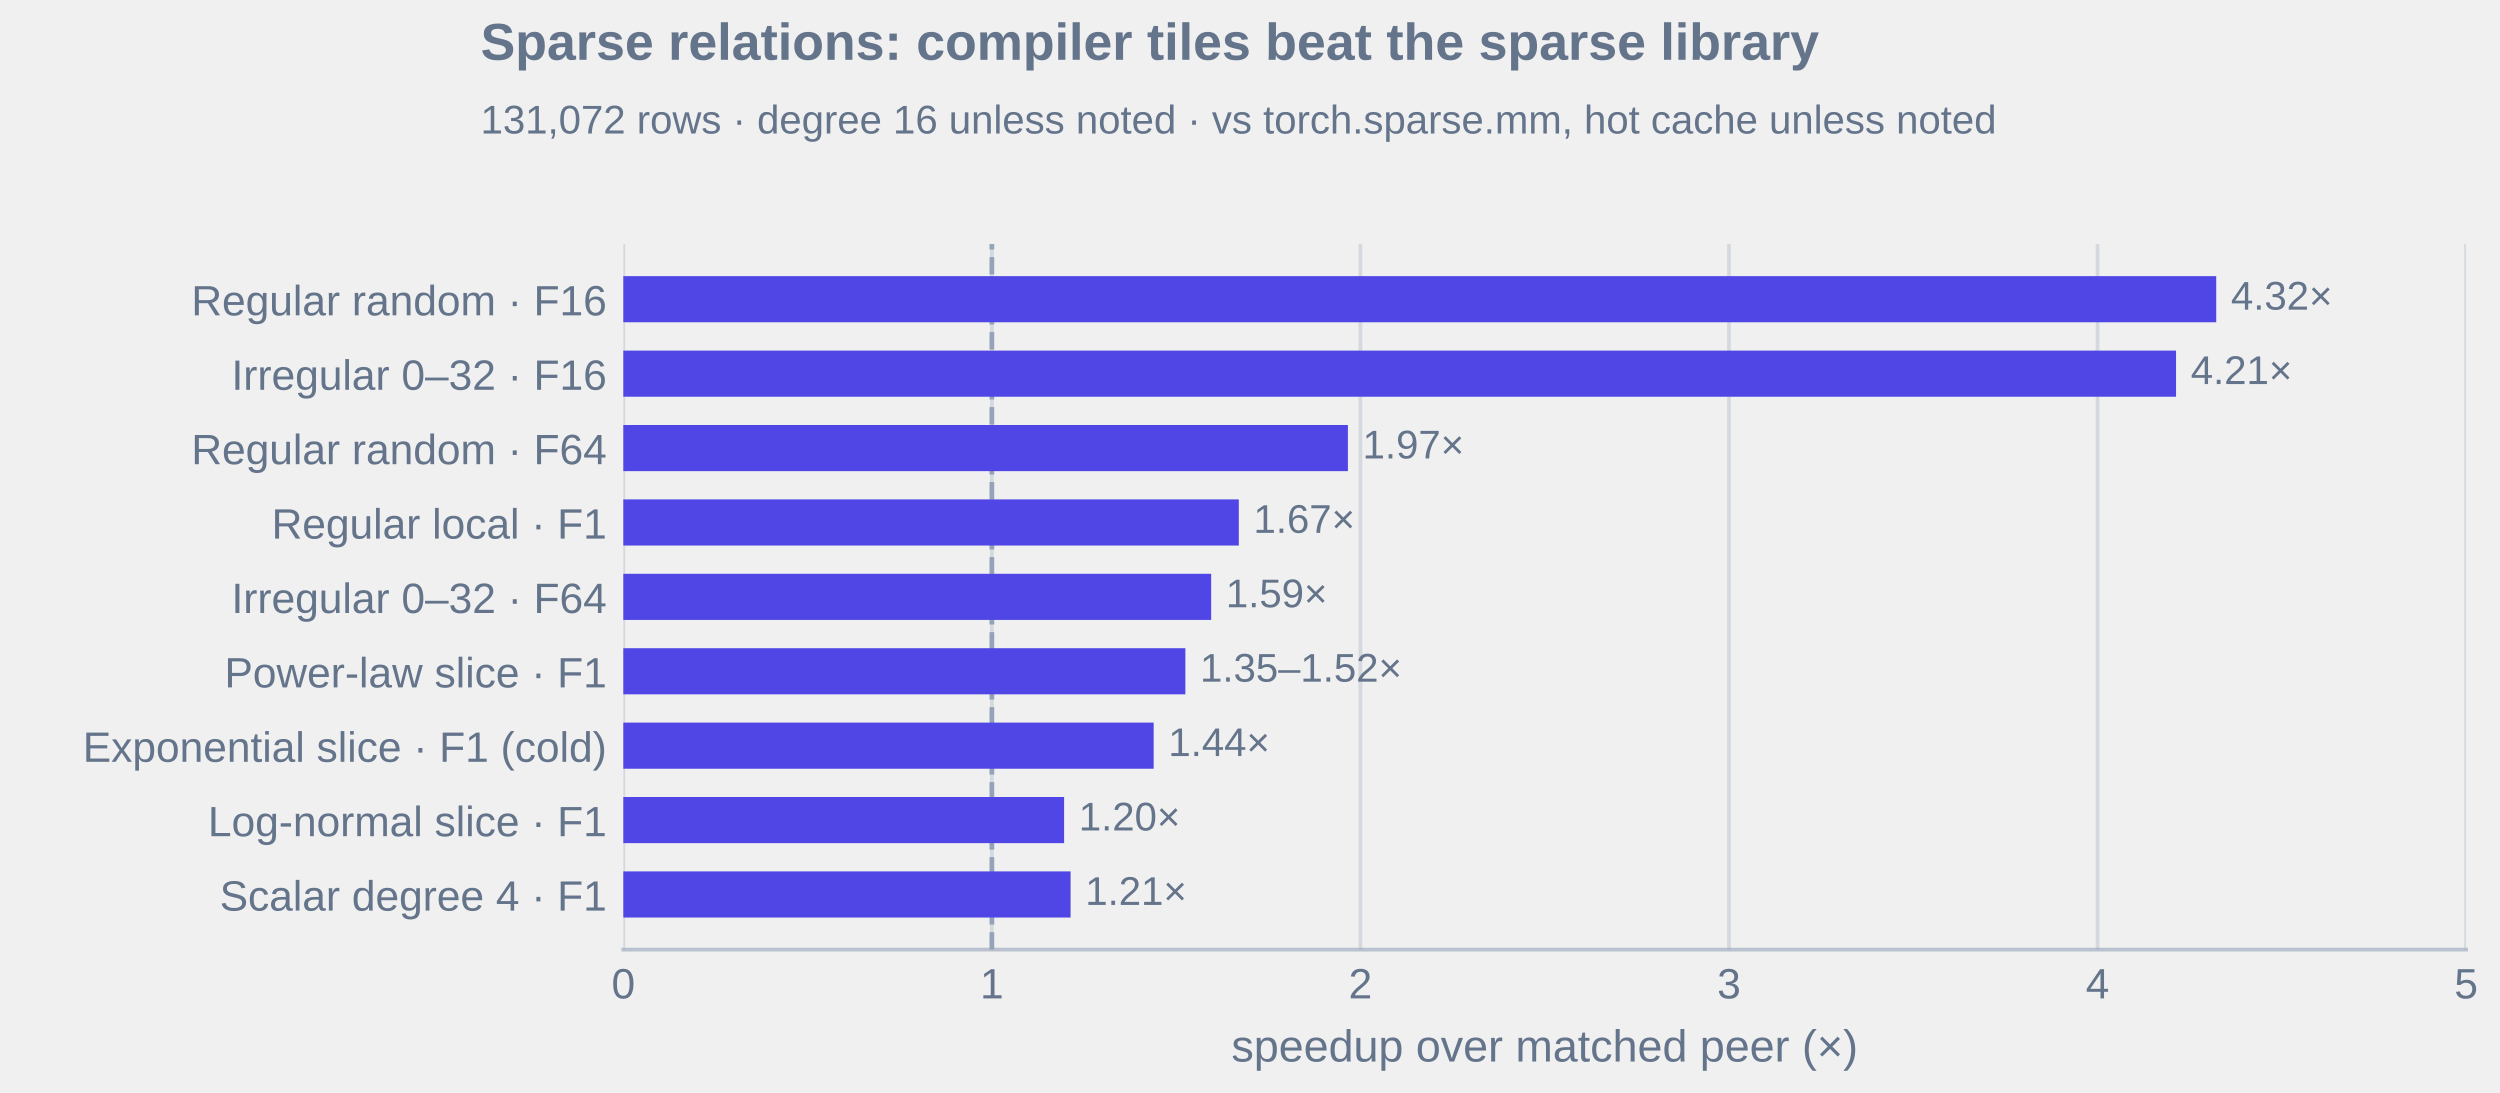
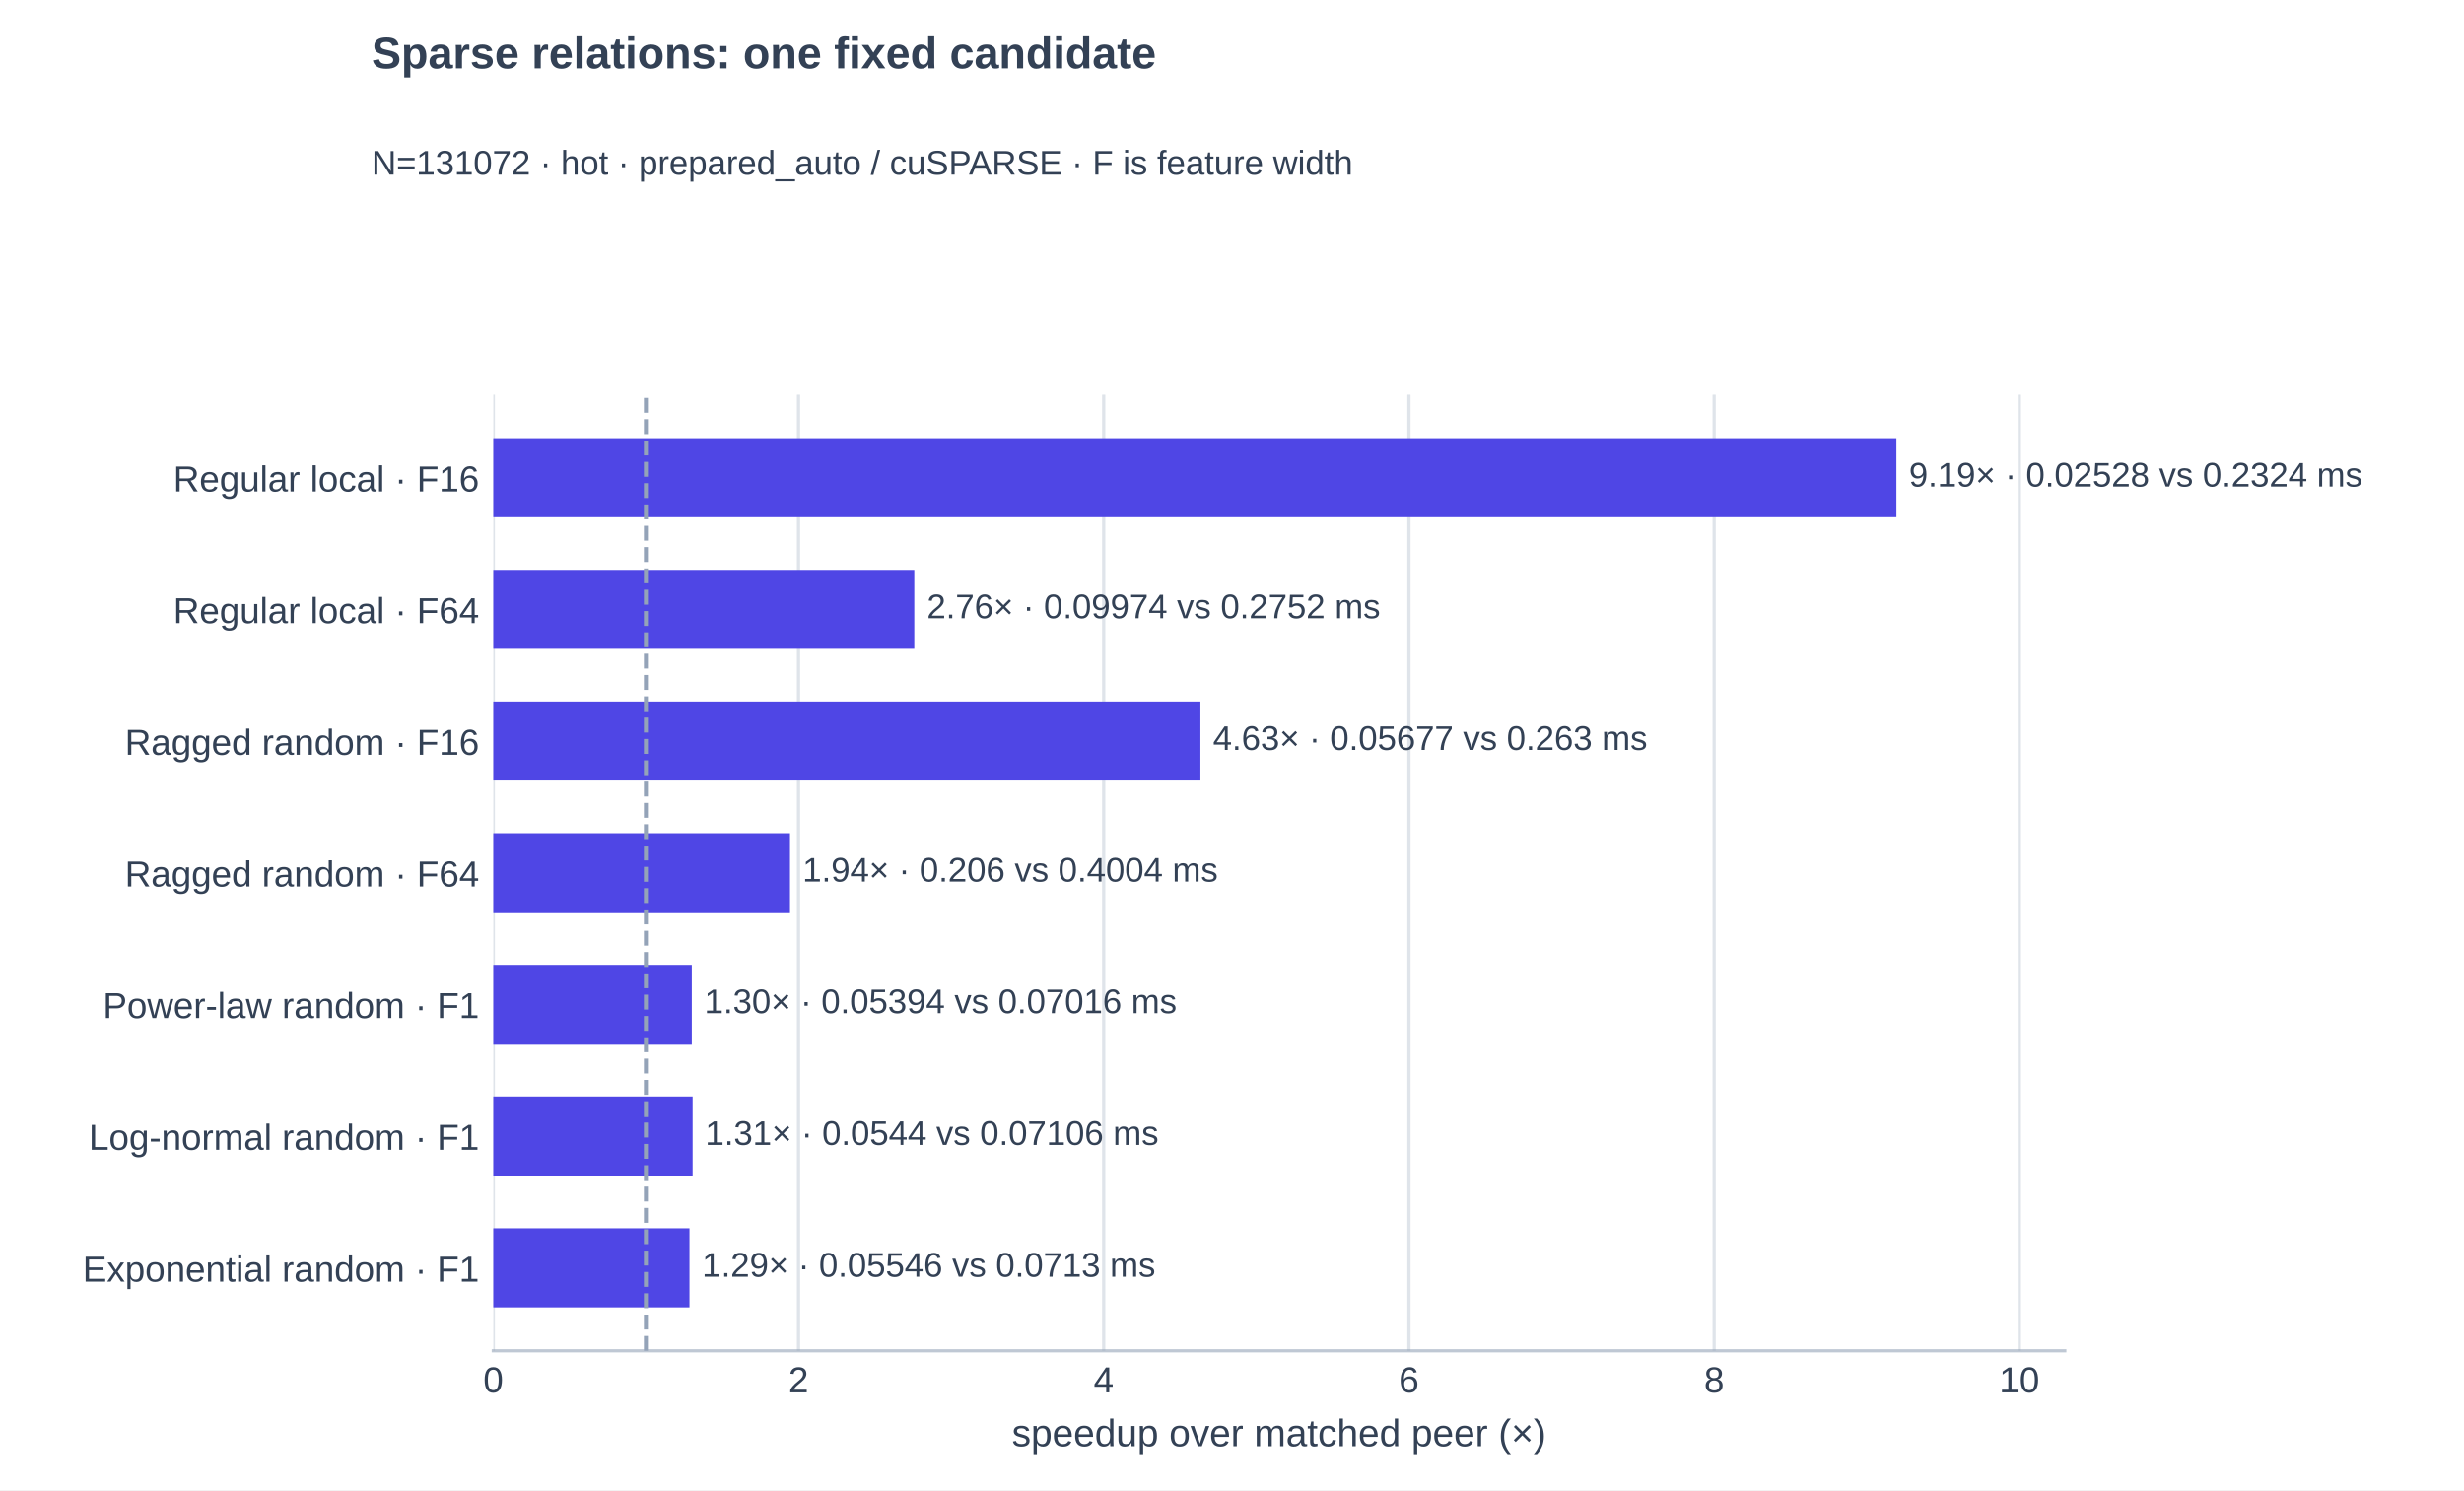
- <svg xmlns="http://www.w3.org/2000/svg" width="529.899pt" height="231.603pt" viewBox="0 0 529.899 231.603" version="1.1">
+ <svg xmlns="http://www.w3.org/2000/svg" width="612.444pt" height="370.441pt" viewBox="0 0 612.444 370.441" version="1.1">
  <defs>
    <style type="text/css">*{stroke-linejoin: round; stroke-linecap: butt}</style>
  </defs>
  <g id="figure_1">
    <g id="patch_1">
-       <path d="M 0 231.603  L 529.899 231.603  L 529.899 -0  L 0 -0  L 0 231.603  z " style="fill: none" />
+       <path d="M 0 370.441 L 612.444 370.441 L 612.444 0 L 0 0 z " style="fill: #ffffff" />
    </g>
    <g id="axes_1">
      <g id="patch_2">
-         <path d="M 132.116 201.282  L 522.716 201.282  L 522.716 51.738  L 132.116 51.738  L 132.116 201.282  z " style="fill: none" />
+         <path d="M 122.614 335.8 L 513.214 335.8 L 513.214 98.113 L 122.614 98.113 z " style="fill: #ffffff" />
      </g>
      <g id="matplotlib.axis_1">
        <g id="xtick_1">
          <g id="line2d_1">
-             <path d="M 132.116 201.282  L 132.116 51.738  " clip-path="url(#pd9f00345eb)" style="fill: none; stroke: #94a3b8; stroke-opacity: 0.3; stroke-width: 0.8; stroke-linecap: square" />
+             <path d="M 122.614 335.8 L 122.614 98.113 " clip-path="url(#p16fd65650d)" style="fill: none; stroke: #94a3b8; stroke-opacity: 0.3; stroke-width: 0.8; stroke-linecap: square" />
          </g>
          <g id="line2d_2" />
          <g id="text_1">
-             <text style="font-size: 9px; font-family: 'Arial', 'Helvetica Neue', 'Helvetica', 'Liberation Sans', 'DejaVu Sans', sans-serif; text-anchor: middle; fill: #64748b" x="132.116" y="211.62" transform="rotate(-0 132.1156 211.6202)">0</text>
+             <text style="font-size: 9px; font-family: 'Arial', 'Helvetica Neue', 'Helvetica', 'Liberation Sans', 'DejaVu Sans', sans-serif; text-anchor: middle; fill: #334155" x="122.614" y="346.138" transform="rotate(-0 122.6136 346.1378)">0</text>
          </g>
        </g>
        <g id="xtick_2">
          <g id="line2d_3">
-             <path d="M 210.236 201.282  L 210.236 51.738  " clip-path="url(#pd9f00345eb)" style="fill: none; stroke: #94a3b8; stroke-opacity: 0.3; stroke-width: 0.8; stroke-linecap: square" />
+             <path d="M 198.476 335.8 L 198.476 98.113 " clip-path="url(#p16fd65650d)" style="fill: none; stroke: #94a3b8; stroke-opacity: 0.3; stroke-width: 0.8; stroke-linecap: square" />
          </g>
          <g id="line2d_4" />
          <g id="text_2">
-             <text style="font-size: 9px; font-family: 'Arial', 'Helvetica Neue', 'Helvetica', 'Liberation Sans', 'DejaVu Sans', sans-serif; text-anchor: middle; fill: #64748b" x="210.236" y="211.62" transform="rotate(-0 210.2356 211.6202)">1</text>
+             <text style="font-size: 9px; font-family: 'Arial', 'Helvetica Neue', 'Helvetica', 'Liberation Sans', 'DejaVu Sans', sans-serif; text-anchor: middle; fill: #334155" x="198.476" y="346.138" transform="rotate(-0 198.4758 346.1378)">2</text>
          </g>
        </g>
        <g id="xtick_3">
          <g id="line2d_5">
-             <path d="M 288.356 201.282  L 288.356 51.738  " clip-path="url(#pd9f00345eb)" style="fill: none; stroke: #94a3b8; stroke-opacity: 0.3; stroke-width: 0.8; stroke-linecap: square" />
+             <path d="M 274.338 335.8 L 274.338 98.113 " clip-path="url(#p16fd65650d)" style="fill: none; stroke: #94a3b8; stroke-opacity: 0.3; stroke-width: 0.8; stroke-linecap: square" />
          </g>
          <g id="line2d_6" />
          <g id="text_3">
-             <text style="font-size: 9px; font-family: 'Arial', 'Helvetica Neue', 'Helvetica', 'Liberation Sans', 'DejaVu Sans', sans-serif; text-anchor: middle; fill: #64748b" x="288.356" y="211.62" transform="rotate(-0 288.3556 211.6202)">2</text>
+             <text style="font-size: 9px; font-family: 'Arial', 'Helvetica Neue', 'Helvetica', 'Liberation Sans', 'DejaVu Sans', sans-serif; text-anchor: middle; fill: #334155" x="274.338" y="346.138" transform="rotate(-0 274.338 346.1378)">4</text>
          </g>
        </g>
        <g id="xtick_4">
          <g id="line2d_7">
-             <path d="M 366.476 201.282  L 366.476 51.738  " clip-path="url(#pd9f00345eb)" style="fill: none; stroke: #94a3b8; stroke-opacity: 0.3; stroke-width: 0.8; stroke-linecap: square" />
+             <path d="M 350.2 335.8 L 350.2 98.113 " clip-path="url(#p16fd65650d)" style="fill: none; stroke: #94a3b8; stroke-opacity: 0.3; stroke-width: 0.8; stroke-linecap: square" />
          </g>
          <g id="line2d_8" />
          <g id="text_4">
-             <text style="font-size: 9px; font-family: 'Arial', 'Helvetica Neue', 'Helvetica', 'Liberation Sans', 'DejaVu Sans', sans-serif; text-anchor: middle; fill: #64748b" x="366.476" y="211.62" transform="rotate(-0 366.4756 211.6202)">3</text>
+             <text style="font-size: 9px; font-family: 'Arial', 'Helvetica Neue', 'Helvetica', 'Liberation Sans', 'DejaVu Sans', sans-serif; text-anchor: middle; fill: #334155" x="350.2" y="346.138" transform="rotate(-0 350.2002 346.1378)">6</text>
          </g>
        </g>
        <g id="xtick_5">
          <g id="line2d_9">
-             <path d="M 444.596 201.282  L 444.596 51.738  " clip-path="url(#pd9f00345eb)" style="fill: none; stroke: #94a3b8; stroke-opacity: 0.3; stroke-width: 0.8; stroke-linecap: square" />
+             <path d="M 426.062 335.8 L 426.062 98.113 " clip-path="url(#p16fd65650d)" style="fill: none; stroke: #94a3b8; stroke-opacity: 0.3; stroke-width: 0.8; stroke-linecap: square" />
          </g>
          <g id="line2d_10" />
          <g id="text_5">
-             <text style="font-size: 9px; font-family: 'Arial', 'Helvetica Neue', 'Helvetica', 'Liberation Sans', 'DejaVu Sans', sans-serif; text-anchor: middle; fill: #64748b" x="444.596" y="211.62" transform="rotate(-0 444.5956 211.6202)">4</text>
+             <text style="font-size: 9px; font-family: 'Arial', 'Helvetica Neue', 'Helvetica', 'Liberation Sans', 'DejaVu Sans', sans-serif; text-anchor: middle; fill: #334155" x="426.062" y="346.138" transform="rotate(-0 426.0624 346.1378)">8</text>
          </g>
        </g>
        <g id="xtick_6">
          <g id="line2d_11">
-             <path d="M 522.716 201.282  L 522.716 51.738  " clip-path="url(#pd9f00345eb)" style="fill: none; stroke: #94a3b8; stroke-opacity: 0.3; stroke-width: 0.8; stroke-linecap: square" />
+             <path d="M 501.925 335.8 L 501.925 98.113 " clip-path="url(#p16fd65650d)" style="fill: none; stroke: #94a3b8; stroke-opacity: 0.3; stroke-width: 0.8; stroke-linecap: square" />
          </g>
          <g id="line2d_12" />
          <g id="text_6">
-             <text style="font-size: 9px; font-family: 'Arial', 'Helvetica Neue', 'Helvetica', 'Liberation Sans', 'DejaVu Sans', sans-serif; text-anchor: middle; fill: #64748b" x="522.716" y="211.62" transform="rotate(-0 522.7156 211.6202)">5</text>
+             <text style="font-size: 9px; font-family: 'Arial', 'Helvetica Neue', 'Helvetica', 'Liberation Sans', 'DejaVu Sans', sans-serif; text-anchor: middle; fill: #334155" x="501.925" y="346.138" transform="rotate(-0 501.9245 346.1378)">10</text>
          </g>
        </g>
        <g id="text_7">
-           <text style="font-size: 9.5px; font-family: 'Arial', 'Helvetica Neue', 'Helvetica', 'Liberation Sans', 'DejaVu Sans', sans-serif; text-anchor: middle; fill: #64748b" x="327.416" y="225.001" transform="rotate(-0 327.4156 225.0008)">speedup over matched peer (×)</text>
+           <text style="font-size: 9.5px; font-family: 'Arial', 'Helvetica Neue', 'Helvetica', 'Liberation Sans', 'DejaVu Sans', sans-serif; text-anchor: middle; fill: #334155" x="317.914" y="359.518" transform="rotate(-0 317.9136 359.5184)">speedup over matched peer (×)</text>
        </g>
      </g>
      <g id="matplotlib.axis_2">
        <g id="ytick_1">
          <g id="line2d_13" />
-           <g id="slice-0-label">
-             <text style="font-size: 9px; font-family: 'Arial', 'Helvetica Neue', 'Helvetica', 'Liberation Sans', 'DejaVu Sans', sans-serif; text-anchor: end; fill: #64748b" x="128.616" y="66.844" transform="rotate(-0 128.6156 66.84415)">Regular random · F16</text>
+           <g id="text_8">
+             <text style="font-size: 9px; font-family: 'Arial', 'Helvetica Neue', 'Helvetica', 'Liberation Sans', 'DejaVu Sans', sans-serif; text-anchor: end; fill: #334155" x="119.114" y="122.158" transform="rotate(-0 119.1136 122.1585)">Regular local · F16</text>
          </g>
        </g>
        <g id="ytick_2">
          <g id="line2d_14" />
-           <g id="slice-1-label">
-             <text style="font-size: 9px; font-family: 'Arial', 'Helvetica Neue', 'Helvetica', 'Liberation Sans', 'DejaVu Sans', sans-serif; text-anchor: end; fill: #64748b" x="128.616" y="82.616" transform="rotate(-0 128.6156 82.61551)">Irregular 0–32 · F16</text>
+           <g id="text_9">
+             <text style="font-size: 9px; font-family: 'Arial', 'Helvetica Neue', 'Helvetica', 'Liberation Sans', 'DejaVu Sans', sans-serif; text-anchor: end; fill: #334155" x="119.114" y="154.898" transform="rotate(-0 119.1136 154.8976)">Regular local · F64</text>
          </g>
        </g>
        <g id="ytick_3">
          <g id="line2d_15" />
-           <g id="slice-2-label">
-             <text style="font-size: 9px; font-family: 'Arial', 'Helvetica Neue', 'Helvetica', 'Liberation Sans', 'DejaVu Sans', sans-serif; text-anchor: end; fill: #64748b" x="128.616" y="98.387" transform="rotate(-0 128.6156 98.38687)">Regular random · F64</text>
+           <g id="text_10">
+             <text style="font-size: 9px; font-family: 'Arial', 'Helvetica Neue', 'Helvetica', 'Liberation Sans', 'DejaVu Sans', sans-serif; text-anchor: end; fill: #334155" x="119.114" y="187.637" transform="rotate(-0 119.1136 187.6368)">Ragged random · F16</text>
          </g>
        </g>
        <g id="ytick_4">
          <g id="line2d_16" />
-           <g id="slice-3-label">
-             <text style="font-size: 9px; font-family: 'Arial', 'Helvetica Neue', 'Helvetica', 'Liberation Sans', 'DejaVu Sans', sans-serif; text-anchor: end; fill: #64748b" x="128.616" y="114.158" transform="rotate(-0 128.6156 114.1582)">Regular local · F1</text>
+           <g id="text_11">
+             <text style="font-size: 9px; font-family: 'Arial', 'Helvetica Neue', 'Helvetica', 'Liberation Sans', 'DejaVu Sans', sans-serif; text-anchor: end; fill: #334155" x="119.114" y="220.376" transform="rotate(-0 119.1136 220.376)">Ragged random · F64</text>
          </g>
        </g>
        <g id="ytick_5">
          <g id="line2d_17" />
-           <g id="slice-4-label">
-             <text style="font-size: 9px; font-family: 'Arial', 'Helvetica Neue', 'Helvetica', 'Liberation Sans', 'DejaVu Sans', sans-serif; text-anchor: end; fill: #64748b" x="128.616" y="129.93" transform="rotate(-0 128.6156 129.9296)">Irregular 0–32 · F64</text>
+           <g id="text_12">
+             <text style="font-size: 9px; font-family: 'Arial', 'Helvetica Neue', 'Helvetica', 'Liberation Sans', 'DejaVu Sans', sans-serif; text-anchor: end; fill: #334155" x="119.114" y="253.115" transform="rotate(-0 119.1136 253.1152)">Power-law random · F1</text>
          </g>
        </g>
        <g id="ytick_6">
          <g id="line2d_18" />
-           <g id="slice-5-label">
-             <text style="font-size: 9px; font-family: 'Arial', 'Helvetica Neue', 'Helvetica', 'Liberation Sans', 'DejaVu Sans', sans-serif; text-anchor: end; fill: #64748b" x="128.616" y="145.701" transform="rotate(-0 128.6156 145.7009)">Power-law slice · F1</text>
+           <g id="text_13">
+             <text style="font-size: 9px; font-family: 'Arial', 'Helvetica Neue', 'Helvetica', 'Liberation Sans', 'DejaVu Sans', sans-serif; text-anchor: end; fill: #334155" x="119.114" y="285.854" transform="rotate(-0 119.1136 285.8543)">Log-normal random · F1</text>
          </g>
        </g>
        <g id="ytick_7">
          <g id="line2d_19" />
-           <g id="slice-6-label">
-             <text style="font-size: 9px; font-family: 'Arial', 'Helvetica Neue', 'Helvetica', 'Liberation Sans', 'DejaVu Sans', sans-serif; text-anchor: end; fill: #64748b" x="128.616" y="161.472" transform="rotate(-0 128.6156 161.4723)">Exponential slice · F1 (cold)</text>
-           </g>
-         </g>
-         <g id="ytick_8">
-           <g id="line2d_20" />
-           <g id="slice-7-label">
-             <text style="font-size: 9px; font-family: 'Arial', 'Helvetica Neue', 'Helvetica', 'Liberation Sans', 'DejaVu Sans', sans-serif; text-anchor: end; fill: #64748b" x="128.616" y="177.244" transform="rotate(-0 128.6156 177.2436)">Log-normal slice · F1</text>
-           </g>
-         </g>
-         <g id="ytick_9">
-           <g id="line2d_21" />
-           <g id="slice-8-label">
-             <text style="font-size: 9px; font-family: 'Arial', 'Helvetica Neue', 'Helvetica', 'Liberation Sans', 'DejaVu Sans', sans-serif; text-anchor: end; fill: #64748b" x="128.616" y="193.015" transform="rotate(-0 128.6156 193.015)">Scalar degree 4 · F1</text>
+           <g id="text_14">
+             <text style="font-size: 9px; font-family: 'Arial', 'Helvetica Neue', 'Helvetica', 'Liberation Sans', 'DejaVu Sans', sans-serif; text-anchor: end; fill: #334155" x="119.114" y="318.593" transform="rotate(-0 119.1136 318.5935)">Exponential random · F1</text>
          </g>
        </g>
      </g>
-       <g id="line2d_22">
-         <path d="M 210.236 201.282  L 210.236 51.738  " clip-path="url(#pd9f00345eb)" style="fill: none; stroke-dasharray: 3.7,1.6; stroke-dashoffset: 0; stroke: #94a3b8" />
+       <g id="patch_3">
+         <path d="M 122.614 335.8 L 513.214 335.8 " style="fill: none; opacity: 0.6; stroke: #94a3b8; stroke-width: 0.8; stroke-linejoin: miter; stroke-linecap: square" />
      </g>
-       <g id="patch_3">
-         <path d="M 132.116 201.282  L 522.716 201.282  " style="fill: none; opacity: 0.6; stroke: #94a3b8; stroke-width: 0.8; stroke-linejoin: miter; stroke-linecap: square" />
+       <g id="patch_4">
+         <path d="M 122.614 108.917 L 471.364 108.917 L 471.364 128.561 L 122.614 128.561 z " clip-path="url(#p16fd65650d)" style="fill: #4f46e5" />
      </g>
-       <g id="slice-0-bar">
-         <path d="M 132.116 58.536  L 469.75 58.536  L 469.75 68.314  L 132.116 68.314  z " clip-path="url(#pd9f00345eb)" style="fill: #4f46e5" />
+       <g id="patch_5">
+         <path d="M 122.614 141.657 L 227.256 141.657 L 227.256 161.3 L 122.614 161.3 z " clip-path="url(#p16fd65650d)" style="fill: #4f46e5" />
      </g>
-       <g id="slice-1-bar">
-         <path d="M 132.116 74.307  L 461.235 74.307  L 461.235 84.085  L 132.116 84.085  z " clip-path="url(#pd9f00345eb)" style="fill: #4f46e5" />
+       <g id="patch_6">
+         <path d="M 122.614 174.396 L 298.371 174.396 L 298.371 194.039 L 122.614 194.039 z " clip-path="url(#p16fd65650d)" style="fill: #4f46e5" />
      </g>
-       <g id="slice-2-bar">
-         <path d="M 132.116 90.078  L 285.7 90.078  L 285.7 99.857  L 132.116 99.857  z " clip-path="url(#pd9f00345eb)" style="fill: #4f46e5" />
+       <g id="patch_7">
+         <path d="M 122.614 207.135 L 196.36 207.135 L 196.36 226.778 L 122.614 226.778 z " clip-path="url(#p16fd65650d)" style="fill: #4f46e5" />
      </g>
-       <g id="slice-3-bar">
-         <path d="M 132.116 105.85  L 262.576 105.85  L 262.576 115.628  L 132.116 115.628  z " clip-path="url(#pd9f00345eb)" style="fill: #4f46e5" />
+       <g id="patch_8">
+         <path d="M 122.614 239.874 L 171.954 239.874 L 171.954 259.518 L 122.614 259.518 z " clip-path="url(#p16fd65650d)" style="fill: #4f46e5" />
      </g>
-       <g id="slice-4-bar">
-         <path d="M 132.116 121.621  L 256.717 121.621  L 256.717 131.399  L 132.116 131.399  z " clip-path="url(#pd9f00345eb)" style="fill: #4f46e5" />
+       <g id="patch_9">
+         <path d="M 122.614 272.613 L 172.158 272.613 L 172.158 292.257 L 122.614 292.257 z " clip-path="url(#p16fd65650d)" style="fill: #4f46e5" />
      </g>
-       <g id="slice-5-bar">
-         <path d="M 132.116 137.393  L 251.249 137.393  L 251.249 147.171  L 132.116 147.171  z " clip-path="url(#pd9f00345eb)" style="fill: #4f46e5" />
-       </g>
-       <g id="slice-6-bar">
-         <path d="M 132.116 153.164  L 244.53 153.164  L 244.53 162.942  L 132.116 162.942  z " clip-path="url(#pd9f00345eb)" style="fill: #4f46e5" />
-       </g>
-       <g id="slice-7-bar">
-         <path d="M 132.116 168.935  L 225.547 168.935  L 225.547 178.713  L 132.116 178.713  z " clip-path="url(#pd9f00345eb)" style="fill: #4f46e5" />
-       </g>
-       <g id="slice-8-bar">
-         <path d="M 132.116 184.707  L 226.921 184.707  L 226.921 194.485  L 132.116 194.485  z " clip-path="url(#pd9f00345eb)" style="fill: #4f46e5" />
-       </g>
-       <g id="text_8">
-         <text style="font-size: 8.5px; font-family: 'Arial', 'Helvetica Neue', 'Helvetica', 'Liberation Sans', 'DejaVu Sans', sans-serif; text-anchor: start; fill: #64748b" x="472.875" y="65.633" transform="rotate(-0 472.8751 65.63286)">4.32×</text>
-       </g>
-       <g id="text_9">
-         <text style="font-size: 8.5px; font-family: 'Arial', 'Helvetica Neue', 'Helvetica', 'Liberation Sans', 'DejaVu Sans', sans-serif; text-anchor: start; fill: #64748b" x="464.36" y="81.404" transform="rotate(-0 464.36 81.40422)">4.21×</text>
-       </g>
-       <g id="text_10">
-         <text style="font-size: 8.5px; font-family: 'Arial', 'Helvetica Neue', 'Helvetica', 'Liberation Sans', 'DejaVu Sans', sans-serif; text-anchor: start; fill: #64748b" x="288.824" y="97.176" transform="rotate(-0 288.8243 97.17558)">1.97×</text>
-       </g>
-       <g id="text_11">
-         <text style="font-size: 8.5px; font-family: 'Arial', 'Helvetica Neue', 'Helvetica', 'Liberation Sans', 'DejaVu Sans', sans-serif; text-anchor: start; fill: #64748b" x="265.701" y="112.947" transform="rotate(-0 265.7008 112.9469)">1.67×</text>
-       </g>
-       <g id="text_12">
-         <text style="font-size: 8.5px; font-family: 'Arial', 'Helvetica Neue', 'Helvetica', 'Liberation Sans', 'DejaVu Sans', sans-serif; text-anchor: start; fill: #64748b" x="259.842" y="128.718" transform="rotate(-0 259.8418 128.7183)">1.59×</text>
-       </g>
-       <g id="text_13">
-         <text style="font-size: 8.5px; font-family: 'Arial', 'Helvetica Neue', 'Helvetica', 'Liberation Sans', 'DejaVu Sans', sans-serif; text-anchor: start; fill: #64748b" x="254.373" y="144.49" transform="rotate(-0 254.3734 144.4896)">1.35–1.52×</text>
-       </g>
-       <g id="text_14">
-         <text style="font-size: 8.5px; font-family: 'Arial', 'Helvetica Neue', 'Helvetica', 'Liberation Sans', 'DejaVu Sans', sans-serif; text-anchor: start; fill: #64748b" x="247.655" y="160.261" transform="rotate(-0 247.6551 160.261)">1.44×</text>
+       <g id="patch_10">
+         <path d="M 122.614 305.352 L 171.379 305.352 L 171.379 324.996 L 122.614 324.996 z " clip-path="url(#p16fd65650d)" style="fill: #4f46e5" />
      </g>
      <g id="text_15">
-         <text style="font-size: 8.5px; font-family: 'Arial', 'Helvetica Neue', 'Helvetica', 'Liberation Sans', 'DejaVu Sans', sans-serif; text-anchor: start; fill: #64748b" x="228.672" y="176.032" transform="rotate(-0 228.6719 176.0324)">1.20×</text>
+         <text style="font-size: 8.5px; font-family: 'Arial', 'Helvetica Neue', 'Helvetica', 'Liberation Sans', 'DejaVu Sans', sans-serif; text-anchor: start; fill: #334155" x="474.488" y="120.947" transform="rotate(-0 474.4884 120.9472)">9.19× · 0.02528 vs 0.2324 ms</text>
      </g>
      <g id="text_16">
-         <text style="font-size: 8.5px; font-family: 'Arial', 'Helvetica Neue', 'Helvetica', 'Liberation Sans', 'DejaVu Sans', sans-serif; text-anchor: start; fill: #64748b" x="230.046" y="191.804" transform="rotate(-0 230.0462 191.8037)">1.21×</text>
+         <text style="font-size: 8.5px; font-family: 'Arial', 'Helvetica Neue', 'Helvetica', 'Liberation Sans', 'DejaVu Sans', sans-serif; text-anchor: start; fill: #334155" x="230.381" y="153.686" transform="rotate(-0 230.3805 153.6863)">2.76× · 0.09974 vs 0.2752 ms</text>
+       </g>
+       <g id="text_17">
+         <text style="font-size: 8.5px; font-family: 'Arial', 'Helvetica Neue', 'Helvetica', 'Liberation Sans', 'DejaVu Sans', sans-serif; text-anchor: start; fill: #334155" x="301.496" y="186.426" transform="rotate(-0 301.4958 186.4255)">4.63× · 0.05677 vs 0.263 ms</text>
+       </g>
+       <g id="text_18">
+         <text style="font-size: 8.5px; font-family: 'Arial', 'Helvetica Neue', 'Helvetica', 'Liberation Sans', 'DejaVu Sans', sans-serif; text-anchor: start; fill: #334155" x="199.485" y="219.165" transform="rotate(-0 199.4848 219.1647)">1.94× · 0.206 vs 0.4004 ms</text>
+       </g>
+       <g id="text_19">
+         <text style="font-size: 8.5px; font-family: 'Arial', 'Helvetica Neue', 'Helvetica', 'Liberation Sans', 'DejaVu Sans', sans-serif; text-anchor: start; fill: #334155" x="175.079" y="251.904" transform="rotate(-0 175.0792 251.9039)">1.30× · 0.05394 vs 0.07016 ms</text>
+       </g>
+       <g id="text_20">
+         <text style="font-size: 8.5px; font-family: 'Arial', 'Helvetica Neue', 'Helvetica', 'Liberation Sans', 'DejaVu Sans', sans-serif; text-anchor: start; fill: #334155" x="175.283" y="284.643" transform="rotate(-0 175.2831 284.643)">1.31× · 0.0544 vs 0.07106 ms</text>
+       </g>
+       <g id="text_21">
+         <text style="font-size: 8.5px; font-family: 'Arial', 'Helvetica Neue', 'Helvetica', 'Liberation Sans', 'DejaVu Sans', sans-serif; text-anchor: start; fill: #334155" x="174.504" y="317.382" transform="rotate(-0 174.5038 317.3822)">1.29× · 0.05546 vs 0.0713 ms</text>
+       </g>
+       <g id="line2d_20">
+         <path d="M 160.545 335.8 L 160.545 98.113 " clip-path="url(#p16fd65650d)" style="fill: none; stroke-dasharray: 3.7,1.6; stroke-dashoffset: 0; stroke: #94a3b8" />
      </g>
    </g>
-     <g id="text_17">
-       <text style="font-weight: 600; font-size: 11px; font-family: 'Arial', 'Helvetica Neue', 'Helvetica', 'Liberation Sans', 'DejaVu Sans', sans-serif; text-anchor: start; fill: #64748b" x="101.876" y="12.678" transform="rotate(-0 101.8756 12.67828)">Sparse relations: compiler tiles beat the sparse library</text>
+     <g id="text_22">
+       <text style="font-weight: 700; font-size: 11px; font-family: 'Arial', 'Helvetica Neue', 'Helvetica', 'Liberation Sans', 'DejaVu Sans', sans-serif; text-anchor: start; fill: #334155" x="92.374" y="16.998" transform="rotate(-0 92.37359 16.99828)">Sparse relations: one fixed candidate</text>
    </g>
-     <g id="text_18">
-       <text style="font-size: 8.5px; font-family: 'Arial', 'Helvetica Neue', 'Helvetica', 'Liberation Sans', 'DejaVu Sans', sans-serif; text-anchor: start; fill: #64748b" x="101.876" y="28.302" transform="rotate(-0 101.8756 28.30228)">131,072 rows · degree 16 unless noted · vs torch.sparse.mm, hot cache unless noted</text>
+     <g id="text_23">
+       <text style="font-size: 8.5px; font-family: 'Arial', 'Helvetica Neue', 'Helvetica', 'Liberation Sans', 'DejaVu Sans', sans-serif; text-anchor: start; fill: #334155" x="92.374" y="43.408" transform="rotate(-0 92.37359 43.40788)">N=131072 · hot · prepared_auto / cuSPARSE · F is feature width</text>
    </g>
  </g>
  <defs>
-     <clipPath id="pd9f00345eb">
-       <rect x="132.116" y="51.738" width="390.6" height="149.544" />
+     <clipPath id="p16fd65650d">
+       <rect x="122.614" y="98.113" width="390.6" height="237.686" />
    </clipPath>
  </defs>
</svg>
